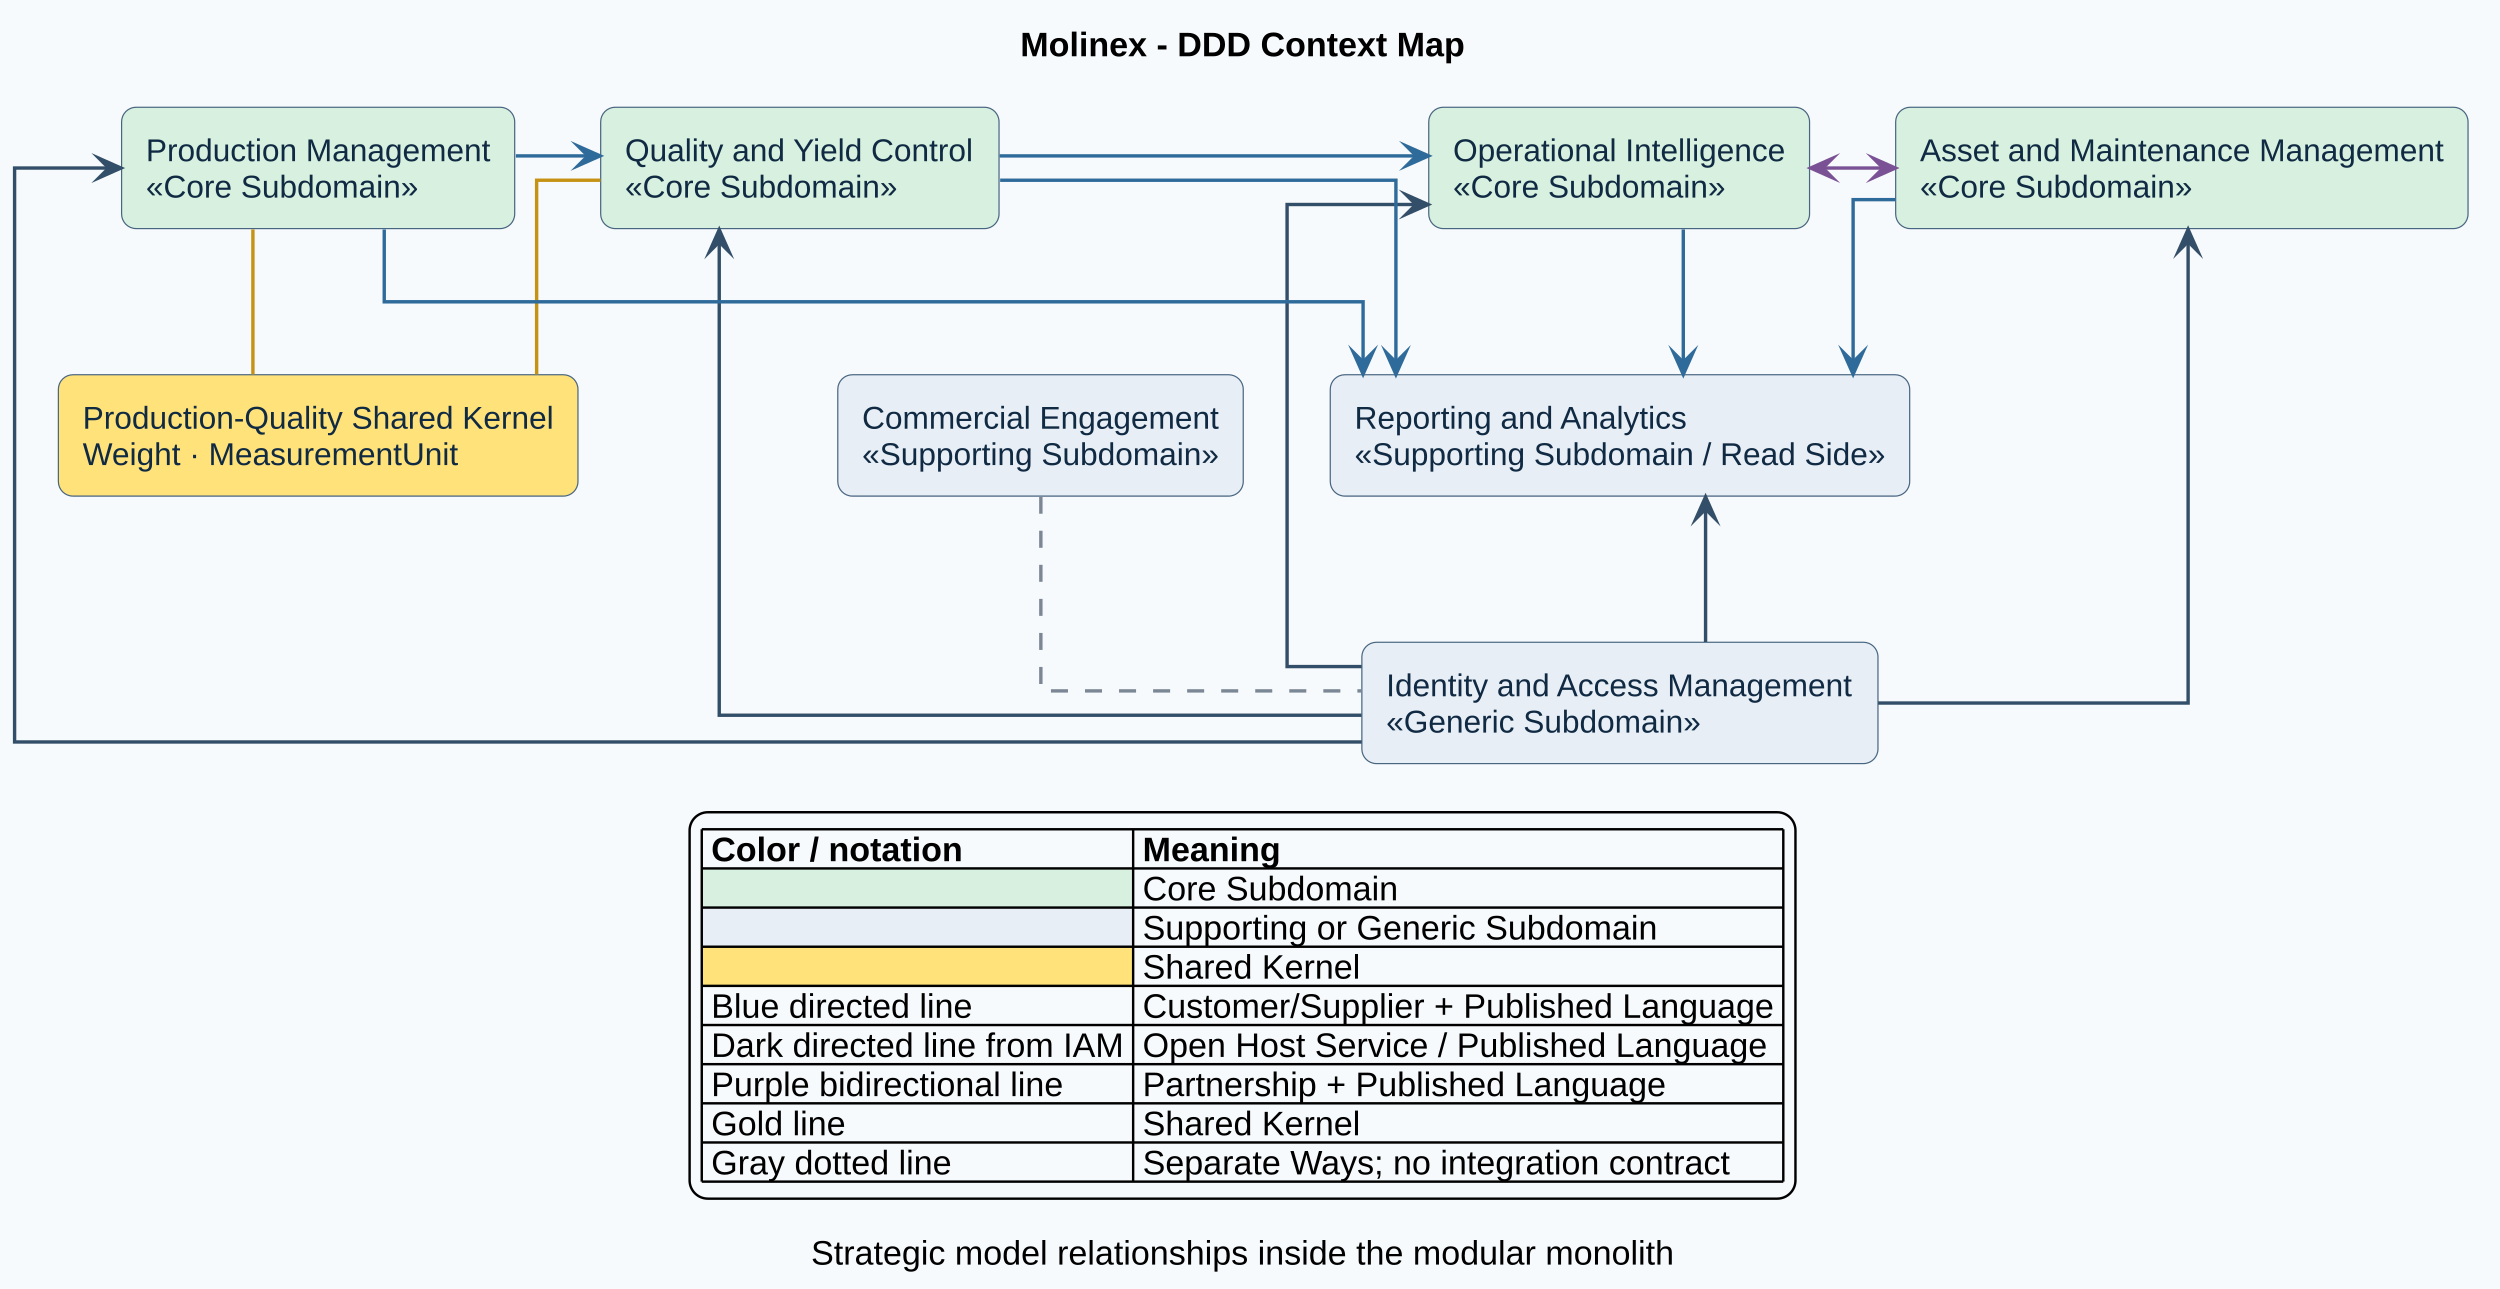
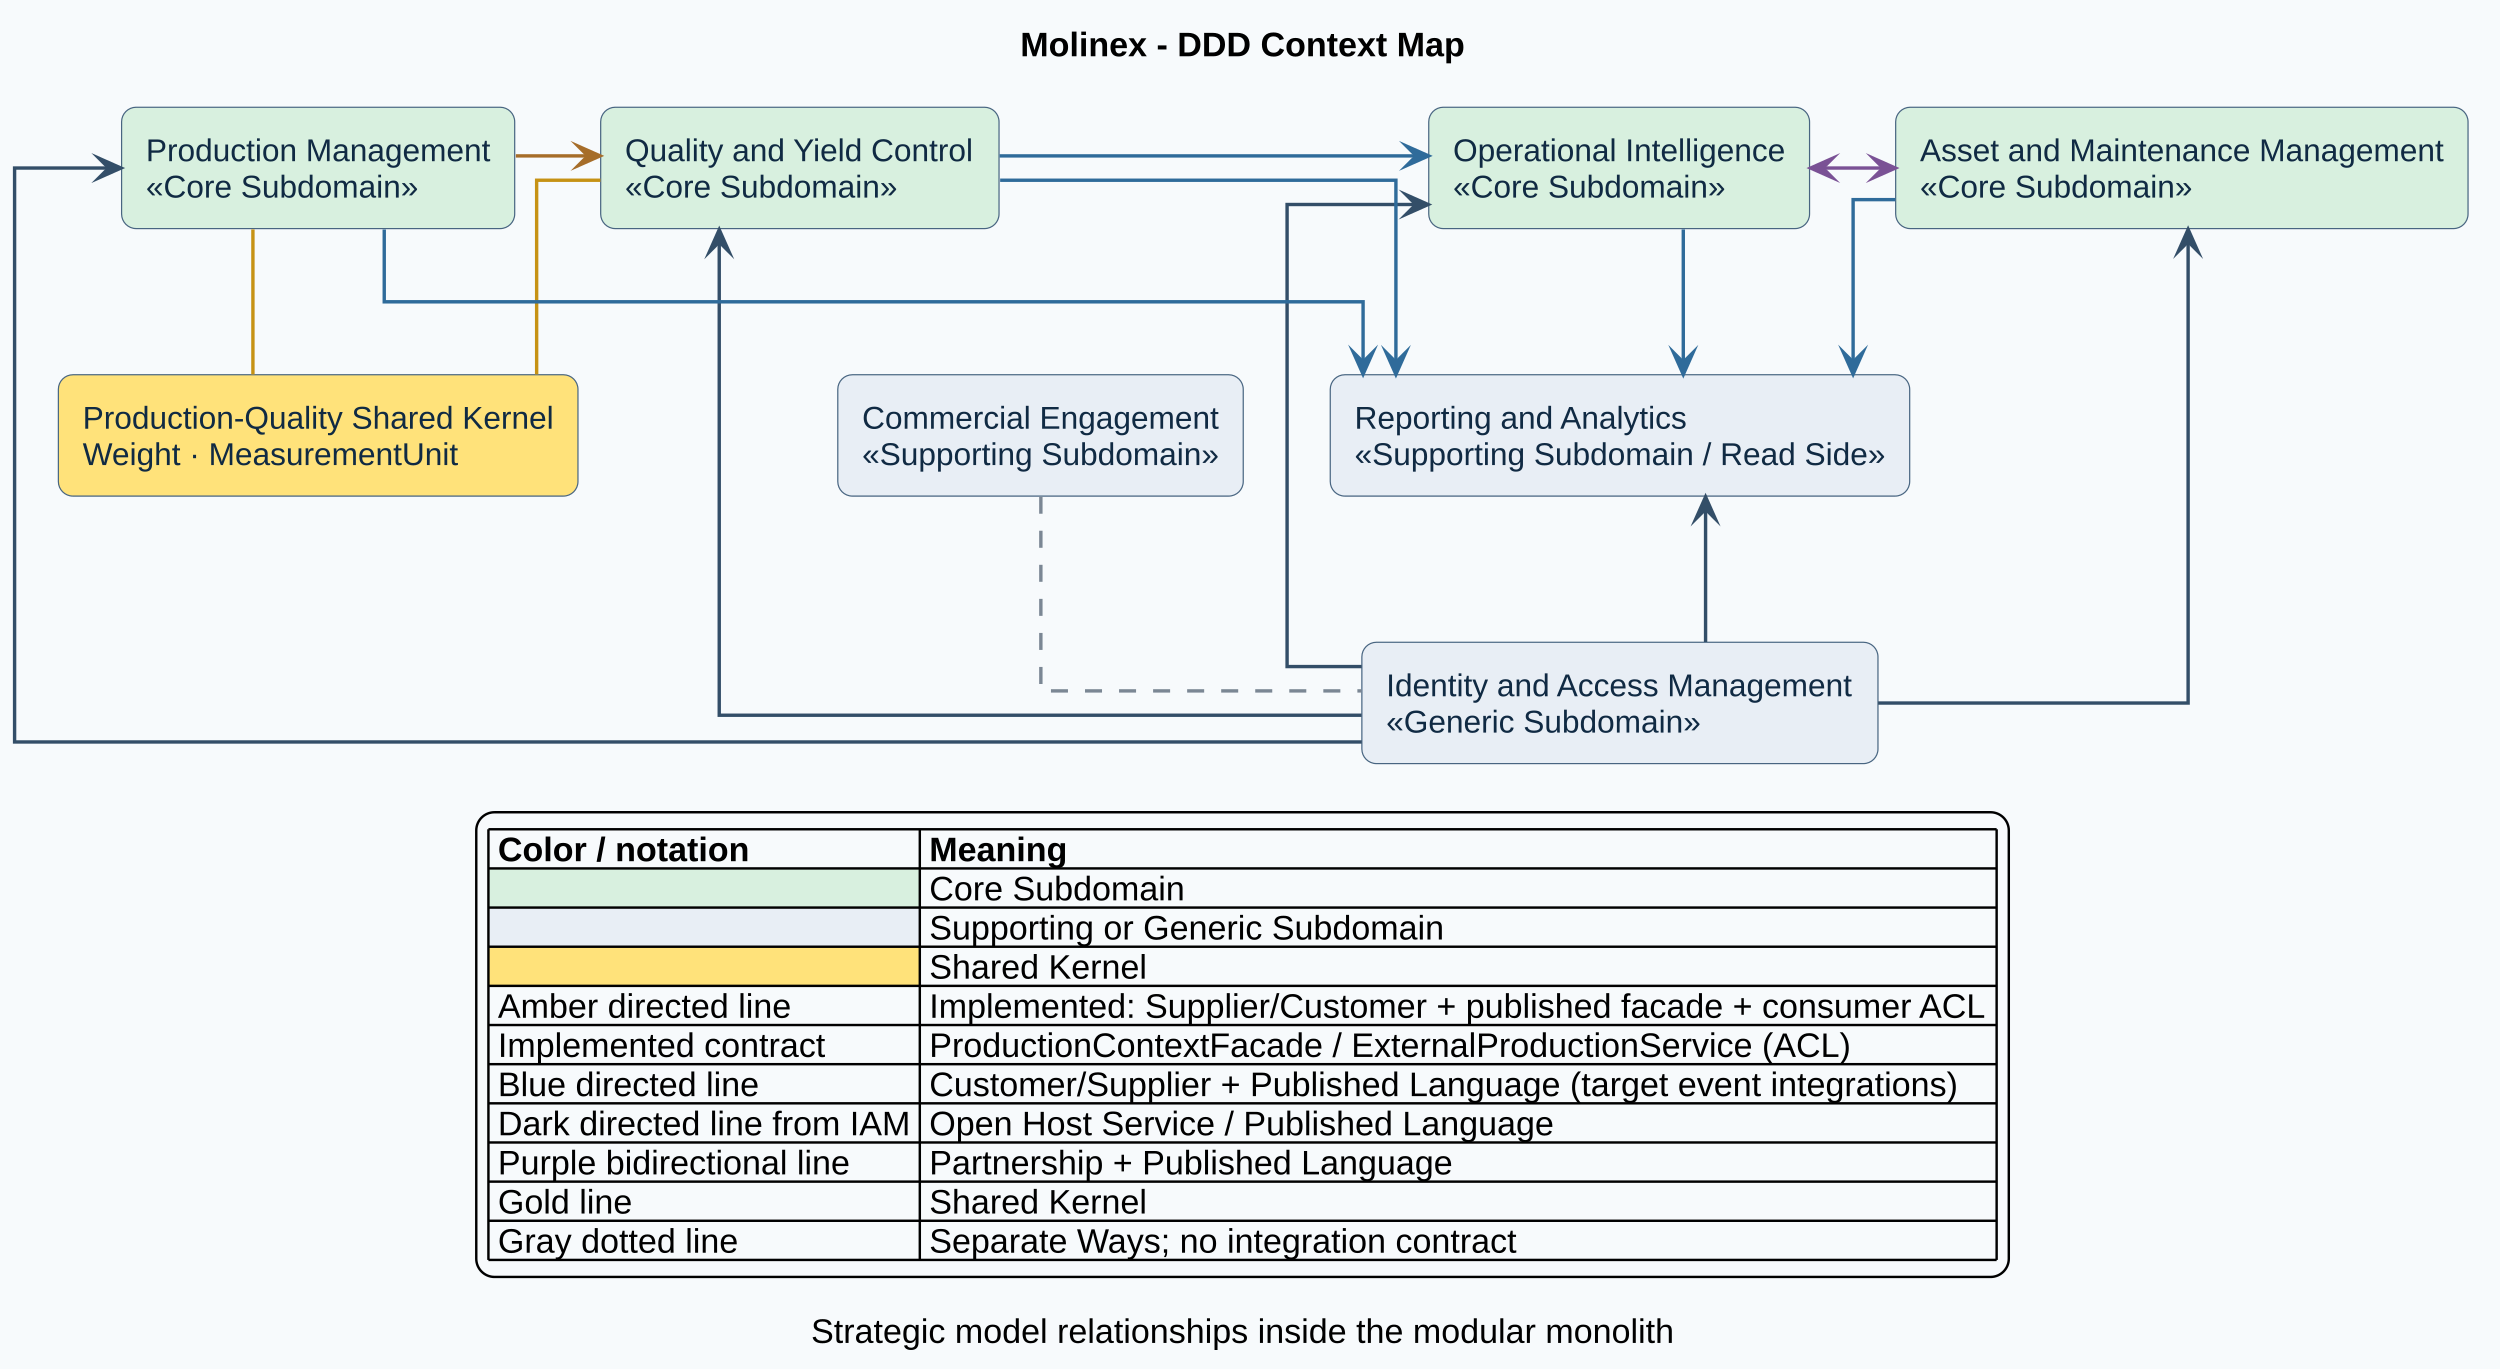
- <svg xmlns="http://www.w3.org/2000/svg" version="1.1" data-diagram-type="DESCRIPTION" style="width:1028px;height:530px;background:#F7FAFC;" width="1028px" height="530px" viewBox="0 0 1028 530" zoomAndPan="magnify" preserveAspectRatio="none" contentStyleType="text/css">
+ <svg xmlns="http://www.w3.org/2000/svg" version="1.1" data-diagram-type="DESCRIPTION" style="width:1028px;height:563px;background:#F7FAFC;" width="1028px" height="563px" viewBox="0 0 1028 563" zoomAndPan="magnify" preserveAspectRatio="none" contentStyleType="text/css">
  <defs />
  <g font-family="sans-serif" lengthAdjust="spacing">
-     <rect x="0" y="0" width="1028" height="530" fill="#F7FAFC" style="stroke:none;" />
+     <rect x="0" y="0" width="1028" height="563" fill="#F7FAFC" style="stroke:none;" />
    <g class="title" data-source-line="15">
      <text x="419.539" y="23.132" fill="#000" font-size="14" textLength="182.779" font-weight="700" font-family="Arial">Molinex - DDD Context Map</text>
    </g>
    <g class="entity" data-qualified-name="production" id="ent0001" data-source-line="20">
      <rect x="50" y="44.099" width="161.642" height="49.897" fill="#D8F0DF" style="stroke:#486581;stroke-width:0.5;" rx="6" ry="6" />
      <text x="60" y="66.292" fill="#102A43" font-size="13" textLength="141.642" font-family="Arial">Production Management</text>
      <text x="60" y="81.241" fill="#102A43" font-size="13" textLength="112.017" font-family="Arial">«Core Subdomain»</text>
    </g>
    <g class="entity" data-qualified-name="quality" id="ent0002" data-source-line="21">
      <rect x="247" y="44.099" width="163.8" height="49.897" fill="#D8F0DF" style="stroke:#486581;stroke-width:0.5;" rx="6" ry="6" />
      <text x="257" y="66.292" fill="#102A43" font-size="13" textLength="143.8" font-family="Arial">Quality and Yield Control</text>
      <text x="257" y="81.241" fill="#102A43" font-size="13" textLength="112.017" font-family="Arial">«Core Subdomain»</text>
    </g>
    <g class="entity" data-qualified-name="intelligence" id="ent0003" data-source-line="22">
      <rect x="587.5" y="44.099" width="156.589" height="49.897" fill="#D8F0DF" style="stroke:#486581;stroke-width:0.5;" rx="6" ry="6" />
      <text x="597.5" y="66.292" fill="#102A43" font-size="13" textLength="136.589" font-family="Arial">Operational Intelligence</text>
      <text x="597.5" y="81.241" fill="#102A43" font-size="13" textLength="112.017" font-family="Arial">«Core Subdomain»</text>
    </g>
    <g class="entity" data-qualified-name="maintenance" id="ent0004" data-source-line="23">
      <rect x="779.5" y="44.099" width="235.357" height="49.897" fill="#D8F0DF" style="stroke:#486581;stroke-width:0.5;" rx="6" ry="6" />
      <text x="789.5" y="66.292" fill="#102A43" font-size="13" textLength="215.357" font-family="Arial">Asset and Maintenance Management</text>
      <text x="789.5" y="81.241" fill="#102A43" font-size="13" textLength="112.017" font-family="Arial">«Core Subdomain»</text>
    </g>
    <g class="entity" data-qualified-name="shared_kernel" id="ent0005" data-source-line="25">
      <rect x="24" y="154.099" width="213.661" height="49.897" fill="#FFE27A" style="stroke:#486581;stroke-width:0.5;" rx="6" ry="6" />
      <text x="34" y="176.292" fill="#102A43" font-size="13" textLength="193.661" font-family="Arial">Production-Quality Shared Kernel</text>
      <text x="34" y="191.241" fill="#102A43" font-size="13" textLength="154.61" font-family="Arial">Weight · MeasurementUnit</text>
    </g>
    <g class="entity" data-qualified-name="commercial" id="ent0006" data-source-line="26">
      <rect x="344.5" y="154.099" width="166.72" height="49.897" fill="#E8EEF5" style="stroke:#486581;stroke-width:0.5;" rx="6" ry="6" />
      <text x="354.5" y="176.292" fill="#102A43" font-size="13" textLength="146.675" font-family="Arial">Commercial Engagement</text>
      <text x="354.5" y="191.241" fill="#102A43" font-size="13" textLength="146.72" font-family="Arial">«Supporting Subdomain»</text>
    </g>
    <g class="entity" data-qualified-name="reporting" id="ent0007" data-source-line="27">
      <rect x="547" y="154.099" width="238.264" height="49.897" fill="#E8EEF5" style="stroke:#486581;stroke-width:0.5;" rx="6" ry="6" />
      <text x="557" y="176.292" fill="#102A43" font-size="13" textLength="137.3" font-family="Arial">Reporting and Analytics</text>
      <text x="557" y="191.241" fill="#102A43" font-size="13" textLength="218.264" font-family="Arial">«Supporting Subdomain / Read Side»</text>
    </g>
    <g class="entity" data-qualified-name="iam" id="ent0008" data-source-line="28">
      <rect x="560" y="264.099" width="212.22" height="49.897" fill="#E8EEF5" style="stroke:#486581;stroke-width:0.5;" rx="6" ry="6" />
      <text x="570" y="286.292" fill="#102A43" font-size="13" textLength="192.22" font-family="Arial">Identity and Access Management</text>
      <text x="570" y="301.241" fill="#102A43" font-size="13" textLength="129.359" font-family="Arial">«Generic Subdomain»</text>
    </g>
    <g class="link" data-entity-1="ent0001" data-entity-2="ent0002" id="lnk9" data-source-line="31" data-link-type="dependency">
-       <path d="M212.11,64.099 C223.53,64.099 230.29,64.099 241.74,64.099" style="stroke:#2F6B9A;stroke-width:1.4;" fill="none" id="production-to-quality" />
-       <polygon points="246.74,64.099,237.74,60.099,241.74,64.099,237.74,68.099,246.74,64.099" fill="#2F6B9A" style="stroke:#2F6B9A;stroke-width:1.4;stroke-linejoin:miter;stroke-miterlimit:10;" />
+       <path d="M212.11,64.099 C223.53,64.099 230.29,64.099 241.74,64.099" style="stroke:#A66D29;stroke-width:1.4;" fill="none" id="production-to-quality" />
+       <polygon points="246.74,64.099,237.74,60.099,241.74,64.099,237.74,68.099,246.74,64.099" fill="#A66D29" style="stroke:#A66D29;stroke-width:1.4;stroke-linejoin:miter;stroke-miterlimit:10;" />
    </g>
    <g class="link" data-entity-1="ent0002" data-entity-2="ent0003" id="lnk10" data-source-line="32" data-link-type="dependency">
      <path d="M411.01,64.099 C464.68,64.099 529.42,64.099 582.4,64.099" style="stroke:#2F6B9A;stroke-width:1.4;" fill="none" id="quality-to-intelligence" />
      <polygon points="587.4,64.099,578.4,60.099,582.4,64.099,578.4,68.099,587.4,64.099" fill="#2F6B9A" style="stroke:#2F6B9A;stroke-width:1.4;stroke-linejoin:miter;stroke-miterlimit:10;" />
    </g>
    <g class="link" data-entity-1="ent0003" data-entity-2="ent0004" id="lnk11" data-source-line="33" data-link-type="dependency">
      <path d="M749.53,69.099 C760.78,69.099 762.55,69.099 774.35,69.099" style="stroke:#7A5195;stroke-width:1.4;" fill="none" id="intelligence-maintenance" />
      <polygon points="744.53,69.099,753.53,73.099,749.53,69.099,753.53,65.099,744.53,69.099" fill="#7A5195" style="stroke:#7A5195;stroke-width:1.4;stroke-linejoin:miter;stroke-miterlimit:10;" />
      <polygon points="779.35,69.099,770.35,65.099,774.35,69.099,770.35,73.099,779.35,69.099" fill="#7A5195" style="stroke:#7A5195;stroke-width:1.4;stroke-linejoin:miter;stroke-miterlimit:10;" />
    </g>
    <g class="link" data-entity-1="ent0001" data-entity-2="ent0005" id="lnk12" data-source-line="36" data-link-type="association">
      <path d="M104,94.339 C104,112.219 104,136.119 104,153.979" style="stroke:#C69214;stroke-width:1.4;" fill="none" id="production-shared_kernel" />
    </g>
    <g class="link" data-entity-1="ent0002" data-entity-2="ent0005" id="lnk13" data-source-line="37" data-link-type="association">
      <path d="M246.89,74.099 C231.78,74.099 220.67,74.099 220.67,74.099 C220.67,74.099 220.67,122.889 220.67,153.949" style="stroke:#C69214;stroke-width:1.4;" fill="none" id="quality-shared_kernel" />
    </g>
    <g class="link" data-entity-1="ent0001" data-entity-2="ent0008" id="lnk15" data-source-line="40" data-link-type="dependency">
      <path d="M44.72,69.099 C20.84,69.099 6,69.099 6,69.099 C6,69.099 6,305.099 6,305.099 C6,305.099 373.39,305.099 559.96,305.099" style="stroke:#334E68;stroke-width:1.4;" fill="none" id="production-backto-iam" />
      <polygon points="49.72,69.099,40.72,65.099,44.72,69.099,40.72,73.099,49.72,69.099" fill="#334E68" style="stroke:#334E68;stroke-width:1.4;stroke-linejoin:miter;stroke-miterlimit:10;" />
    </g>
    <g class="link" data-entity-1="ent0002" data-entity-2="ent0008" id="lnk17" data-source-line="41" data-link-type="dependency">
      <path d="M295.75,99.469 C295.75,158.319 295.75,294.099 295.75,294.099 C295.75,294.099 450.49,294.099 559.9,294.099" style="stroke:#334E68;stroke-width:1.4;" fill="none" id="quality-backto-iam" />
      <polygon points="295.75,94.469,291.75,103.469,295.75,99.469,299.75,103.469,295.75,94.469" fill="#334E68" style="stroke:#334E68;stroke-width:1.4;stroke-linejoin:miter;stroke-miterlimit:10;" />
    </g>
    <g class="link" data-entity-1="ent0003" data-entity-2="ent0008" id="lnk19" data-source-line="42" data-link-type="dependency">
      <path d="M582.24,84.099 C551.85,84.099 529.25,84.099 529.25,84.099 C529.25,84.099 529.25,274.099 529.25,274.099 C529.25,274.099 542.11,274.099 559.94,274.099" style="stroke:#334E68;stroke-width:1.4;" fill="none" id="intelligence-backto-iam" />
      <polygon points="587.24,84.099,578.24,80.099,582.24,84.099,578.24,88.099,587.24,84.099" fill="#334E68" style="stroke:#334E68;stroke-width:1.4;stroke-linejoin:miter;stroke-miterlimit:10;" />
    </g>
    <g class="link" data-entity-1="ent0004" data-entity-2="ent0008" id="lnk21" data-source-line="43" data-link-type="dependency">
      <path d="M899.75,99.339 C899.75,157.119 899.75,289.099 899.75,289.099 C899.75,289.099 834.02,289.099 772.27,289.099" style="stroke:#334E68;stroke-width:1.4;" fill="none" id="maintenance-backto-iam" />
      <polygon points="899.75,94.339,895.75,103.339,899.75,99.339,903.75,103.339,899.75,94.339" fill="#334E68" style="stroke:#334E68;stroke-width:1.4;stroke-linejoin:miter;stroke-miterlimit:10;" />
    </g>
    <g class="link" data-entity-1="ent0007" data-entity-2="ent0008" id="lnk23" data-source-line="44" data-link-type="dependency">
      <path d="M701.33,209.339 C701.33,227.219 701.33,246.119 701.33,263.979" style="stroke:#334E68;stroke-width:1.4;" fill="none" id="reporting-backto-iam" />
      <polygon points="701.33,204.339,697.33,213.339,701.33,209.339,705.33,213.339,701.33,204.339" fill="#334E68" style="stroke:#334E68;stroke-width:1.4;stroke-linejoin:miter;stroke-miterlimit:10;" />
    </g>
    <g class="link" data-entity-1="ent0001" data-entity-2="ent0007" id="lnk24" data-source-line="47" data-link-type="dependency">
      <path d="M158,94.349 C158,108.799 158,124.099 158,124.099 C158,124.099 560.5,124.099 560.5,124.099 C560.5,124.099 560.5,134.399 560.5,148.849" style="stroke:#2F6B9A;stroke-width:1.4;" fill="none" id="production-to-reporting" />
      <polygon points="560.5,153.849,564.5,144.849,560.5,148.849,556.5,144.849,560.5,153.849" fill="#2F6B9A" style="stroke:#2F6B9A;stroke-width:1.4;stroke-linejoin:miter;stroke-miterlimit:10;" />
    </g>
    <g class="link" data-entity-1="ent0002" data-entity-2="ent0007" id="lnk25" data-source-line="48" data-link-type="dependency">
      <path d="M411.26,74.099 C482.44,74.099 574,74.099 574,74.099 C574,74.099 574,117.889 574,148.949" style="stroke:#2F6B9A;stroke-width:1.4;" fill="none" id="quality-to-reporting" />
      <polygon points="574,153.949,578,144.949,574,148.949,570,144.949,574,153.949" fill="#2F6B9A" style="stroke:#2F6B9A;stroke-width:1.4;stroke-linejoin:miter;stroke-miterlimit:10;" />
    </g>
    <g class="link" data-entity-1="ent0003" data-entity-2="ent0007" id="lnk26" data-source-line="49" data-link-type="dependency">
      <path d="M692.17,94.339 C692.17,112.219 692.17,131.119 692.17,148.979" style="stroke:#2F6B9A;stroke-width:1.4;" fill="none" id="intelligence-to-reporting" />
      <polygon points="692.17,153.979,696.17,144.979,692.17,148.979,688.17,144.979,692.17,153.979" fill="#2F6B9A" style="stroke:#2F6B9A;stroke-width:1.4;stroke-linejoin:miter;stroke-miterlimit:10;" />
    </g>
    <g class="link" data-entity-1="ent0004" data-entity-2="ent0007" id="lnk27" data-source-line="50" data-link-type="dependency">
      <path d="M779.37,82.099 C768.81,82.099 762,82.099 762,82.099 C762,82.099 762,120.129 762,148.869" style="stroke:#2F6B9A;stroke-width:1.4;" fill="none" id="maintenance-to-reporting" />
      <polygon points="762,153.869,766,144.869,762,148.869,758,144.869,762,153.869" fill="#2F6B9A" style="stroke:#2F6B9A;stroke-width:1.4;stroke-linejoin:miter;stroke-miterlimit:10;" />
    </g>
    <g class="link" data-entity-1="ent0006" data-entity-2="ent0008" id="lnk28" data-source-line="53" data-link-type="association">
      <path d="M428,204.249 C428,235.309 428,284.099 428,284.099 C428,284.099 496.41,284.099 559.88,284.099" style="stroke:#7B8794;stroke-width:1.4;stroke-dasharray:7,7;" fill="none" id="commercial-iam" />
    </g>
    <g class="legend" data-source-line="65">
-       <rect x="283.566" y="333.996" width="454.726" height="158.888" fill="none" style="stroke:#000;stroke-width:1;" rx="7.5" ry="7.5" />
-       <text x="292.455" y="354.128" fill="#000" font-size="14" textLength="103.428" font-weight="700" font-family="Arial">Color / notation</text>
-       <text x="469.841" y="354.128" fill="#000" font-size="14" textLength="56.779" font-weight="700" font-family="Arial">Meaning</text>
-       <rect x="288.566" y="357.095" width="177.386" height="16.099" fill="#D8F0DF" style="stroke:none;" />
-       <text x="288.566" y="370.227" fill="#000" font-size="14" font-family="Arial"> </text>
-       <text x="469.841" y="370.227" fill="#000" font-size="14" textLength="105.062" font-family="Arial">Core Subdomain</text>
-       <rect x="288.566" y="373.193" width="177.386" height="16.099" fill="#E8EEF5" style="stroke:none;" />
-       <text x="288.566" y="386.325" fill="#000" font-size="14" font-family="Arial"> </text>
-       <text x="469.841" y="386.325" fill="#000" font-size="14" textLength="211.682" font-family="Arial">Supporting or Generic Subdomain</text>
-       <rect x="288.566" y="389.292" width="177.386" height="16.099" fill="#FFE27A" style="stroke:none;" />
-       <text x="288.566" y="402.424" fill="#000" font-size="14" font-family="Arial"> </text>
-       <text x="469.841" y="402.424" fill="#000" font-size="14" textLength="89.503" font-family="Arial">Shared Kernel</text>
-       <text x="292.455" y="418.522" fill="#000" font-size="14" textLength="107.399" font-family="Arial">Blue directed line</text>
-       <text x="469.841" y="418.522" fill="#000" font-size="14" textLength="259.561" font-family="Arial">Customer/Supplier + Published Language</text>
-       <text x="292.455" y="434.621" fill="#000" font-size="14" textLength="169.606" font-family="Arial">Dark directed line from IAM</text>
-       <text x="469.841" y="434.621" fill="#000" font-size="14" textLength="256.833" font-family="Arial">Open Host Service / Published Language</text>
-       <text x="292.455" y="450.72" fill="#000" font-size="14" textLength="144.751" font-family="Arial">Purple bidirectional line</text>
-       <text x="469.841" y="450.72" fill="#000" font-size="14" textLength="215.216" font-family="Arial">Partnership + Published Language</text>
-       <text x="292.455" y="466.818" fill="#000" font-size="14" textLength="55.255" font-family="Arial">Gold line</text>
-       <text x="469.841" y="466.818" fill="#000" font-size="14" textLength="89.503" font-family="Arial">Shared Kernel</text>
-       <text x="292.455" y="482.917" fill="#000" font-size="14" textLength="98.834" font-family="Arial">Gray dotted line</text>
-       <text x="469.841" y="482.917" fill="#000" font-size="14" textLength="242.02" font-family="Arial">Separate Ways; no integration contract</text>
-       <line x1="288.566" y1="340.996" x2="733.291" y2="340.996" style="stroke:#000;stroke-width:1;" />
-       <line x1="288.566" y1="357.095" x2="733.291" y2="357.095" style="stroke:#000;stroke-width:1;" />
-       <line x1="288.566" y1="373.193" x2="733.291" y2="373.193" style="stroke:#000;stroke-width:1;" />
-       <line x1="288.566" y1="389.292" x2="733.291" y2="389.292" style="stroke:#000;stroke-width:1;" />
-       <line x1="288.566" y1="405.391" x2="733.291" y2="405.391" style="stroke:#000;stroke-width:1;" />
-       <line x1="288.566" y1="421.489" x2="733.291" y2="421.489" style="stroke:#000;stroke-width:1;" />
-       <line x1="288.566" y1="437.588" x2="733.291" y2="437.588" style="stroke:#000;stroke-width:1;" />
-       <line x1="288.566" y1="453.687" x2="733.291" y2="453.687" style="stroke:#000;stroke-width:1;" />
-       <line x1="288.566" y1="469.785" x2="733.291" y2="469.785" style="stroke:#000;stroke-width:1;" />
-       <line x1="288.566" y1="485.884" x2="733.291" y2="485.884" style="stroke:#000;stroke-width:1;" />
-       <line x1="288.566" y1="340.996" x2="288.566" y2="485.884" style="stroke:#000;stroke-width:1;" />
-       <line x1="465.951" y1="340.996" x2="465.951" y2="485.884" style="stroke:#000;stroke-width:1;" />
-       <line x1="733.291" y1="340.996" x2="733.291" y2="485.884" style="stroke:#000;stroke-width:1;" />
+       <rect x="195.84" y="333.996" width="630.177" height="191.085" fill="none" style="stroke:#000;stroke-width:1;" rx="7.5" ry="7.5" />
+       <text x="204.73" y="354.128" fill="#000" font-size="14" textLength="103.428" font-weight="700" font-family="Arial">Color / notation</text>
+       <text x="382.115" y="354.128" fill="#000" font-size="14" textLength="56.779" font-weight="700" font-family="Arial">Meaning</text>
+       <rect x="200.84" y="357.095" width="177.386" height="16.099" fill="#D8F0DF" style="stroke:none;" />
+       <text x="200.84" y="370.227" fill="#000" font-size="14" font-family="Arial"> </text>
+       <text x="382.115" y="370.227" fill="#000" font-size="14" textLength="105.062" font-family="Arial">Core Subdomain</text>
+       <rect x="200.84" y="373.193" width="177.386" height="16.099" fill="#E8EEF5" style="stroke:none;" />
+       <text x="200.84" y="386.325" fill="#000" font-size="14" font-family="Arial"> </text>
+       <text x="382.115" y="386.325" fill="#000" font-size="14" textLength="211.682" font-family="Arial">Supporting or Generic Subdomain</text>
+       <rect x="200.84" y="389.292" width="177.386" height="16.099" fill="#FFE27A" style="stroke:none;" />
+       <text x="200.84" y="402.424" fill="#000" font-size="14" font-family="Arial"> </text>
+       <text x="382.115" y="402.424" fill="#000" font-size="14" textLength="89.503" font-family="Arial">Shared Kernel</text>
+       <text x="204.73" y="418.522" fill="#000" font-size="14" textLength="120.613" font-family="Arial">Amber directed line</text>
+       <text x="382.115" y="418.522" fill="#000" font-size="14" textLength="435.012" font-family="Arial">Implemented: Supplier/Customer + published facade + consumer ACL</text>
+       <text x="204.73" y="434.621" fill="#000" font-size="14" textLength="134.62" font-family="Arial">Implemented contract</text>
+       <text x="382.115" y="434.621" fill="#000" font-size="14" textLength="378.964" font-family="Arial">ProductionContextFacade / ExternalProductionService (ACL)</text>
+       <text x="204.73" y="450.72" fill="#000" font-size="14" textLength="107.399" font-family="Arial">Blue directed line</text>
+       <text x="382.115" y="450.72" fill="#000" font-size="14" textLength="422.98" font-family="Arial">Customer/Supplier + Published Language (target event integrations)</text>
+       <text x="204.73" y="466.818" fill="#000" font-size="14" textLength="169.606" font-family="Arial">Dark directed line from IAM</text>
+       <text x="382.115" y="466.818" fill="#000" font-size="14" textLength="256.833" font-family="Arial">Open Host Service / Published Language</text>
+       <text x="204.73" y="482.917" fill="#000" font-size="14" textLength="144.751" font-family="Arial">Purple bidirectional line</text>
+       <text x="382.115" y="482.917" fill="#000" font-size="14" textLength="215.216" font-family="Arial">Partnership + Published Language</text>
+       <text x="204.73" y="499.016" fill="#000" font-size="14" textLength="55.255" font-family="Arial">Gold line</text>
+       <text x="382.115" y="499.016" fill="#000" font-size="14" textLength="89.503" font-family="Arial">Shared Kernel</text>
+       <text x="204.73" y="515.114" fill="#000" font-size="14" textLength="98.834" font-family="Arial">Gray dotted line</text>
+       <text x="382.115" y="515.114" fill="#000" font-size="14" textLength="242.02" font-family="Arial">Separate Ways; no integration contract</text>
+       <line x1="200.84" y1="340.996" x2="821.017" y2="340.996" style="stroke:#000;stroke-width:1;" />
+       <line x1="200.84" y1="357.095" x2="821.017" y2="357.095" style="stroke:#000;stroke-width:1;" />
+       <line x1="200.84" y1="373.193" x2="821.017" y2="373.193" style="stroke:#000;stroke-width:1;" />
+       <line x1="200.84" y1="389.292" x2="821.017" y2="389.292" style="stroke:#000;stroke-width:1;" />
+       <line x1="200.84" y1="405.391" x2="821.017" y2="405.391" style="stroke:#000;stroke-width:1;" />
+       <line x1="200.84" y1="421.489" x2="821.017" y2="421.489" style="stroke:#000;stroke-width:1;" />
+       <line x1="200.84" y1="437.588" x2="821.017" y2="437.588" style="stroke:#000;stroke-width:1;" />
+       <line x1="200.84" y1="453.687" x2="821.017" y2="453.687" style="stroke:#000;stroke-width:1;" />
+       <line x1="200.84" y1="469.785" x2="821.017" y2="469.785" style="stroke:#000;stroke-width:1;" />
+       <line x1="200.84" y1="485.884" x2="821.017" y2="485.884" style="stroke:#000;stroke-width:1;" />
+       <line x1="200.84" y1="501.982" x2="821.017" y2="501.982" style="stroke:#000;stroke-width:1;" />
+       <line x1="200.84" y1="518.081" x2="821.017" y2="518.081" style="stroke:#000;stroke-width:1;" />
+       <line x1="200.84" y1="340.996" x2="200.84" y2="518.081" style="stroke:#000;stroke-width:1;" />
+       <line x1="378.226" y1="340.996" x2="378.226" y2="518.081" style="stroke:#000;stroke-width:1;" />
+       <line x1="821.017" y1="340.996" x2="821.017" y2="518.081" style="stroke:#000;stroke-width:1;" />
    </g>
    <g class="caption" data-source-line="16">
-       <text x="333.502" y="520.016" fill="#000" font-size="14" textLength="354.854" font-family="Arial">Strategic model relationships inside the modular monolith</text>
+       <text x="333.502" y="552.213" fill="#000" font-size="14" textLength="354.854" font-family="Arial">Strategic model relationships inside the modular monolith</text>
    </g>
  </g>
</svg>
